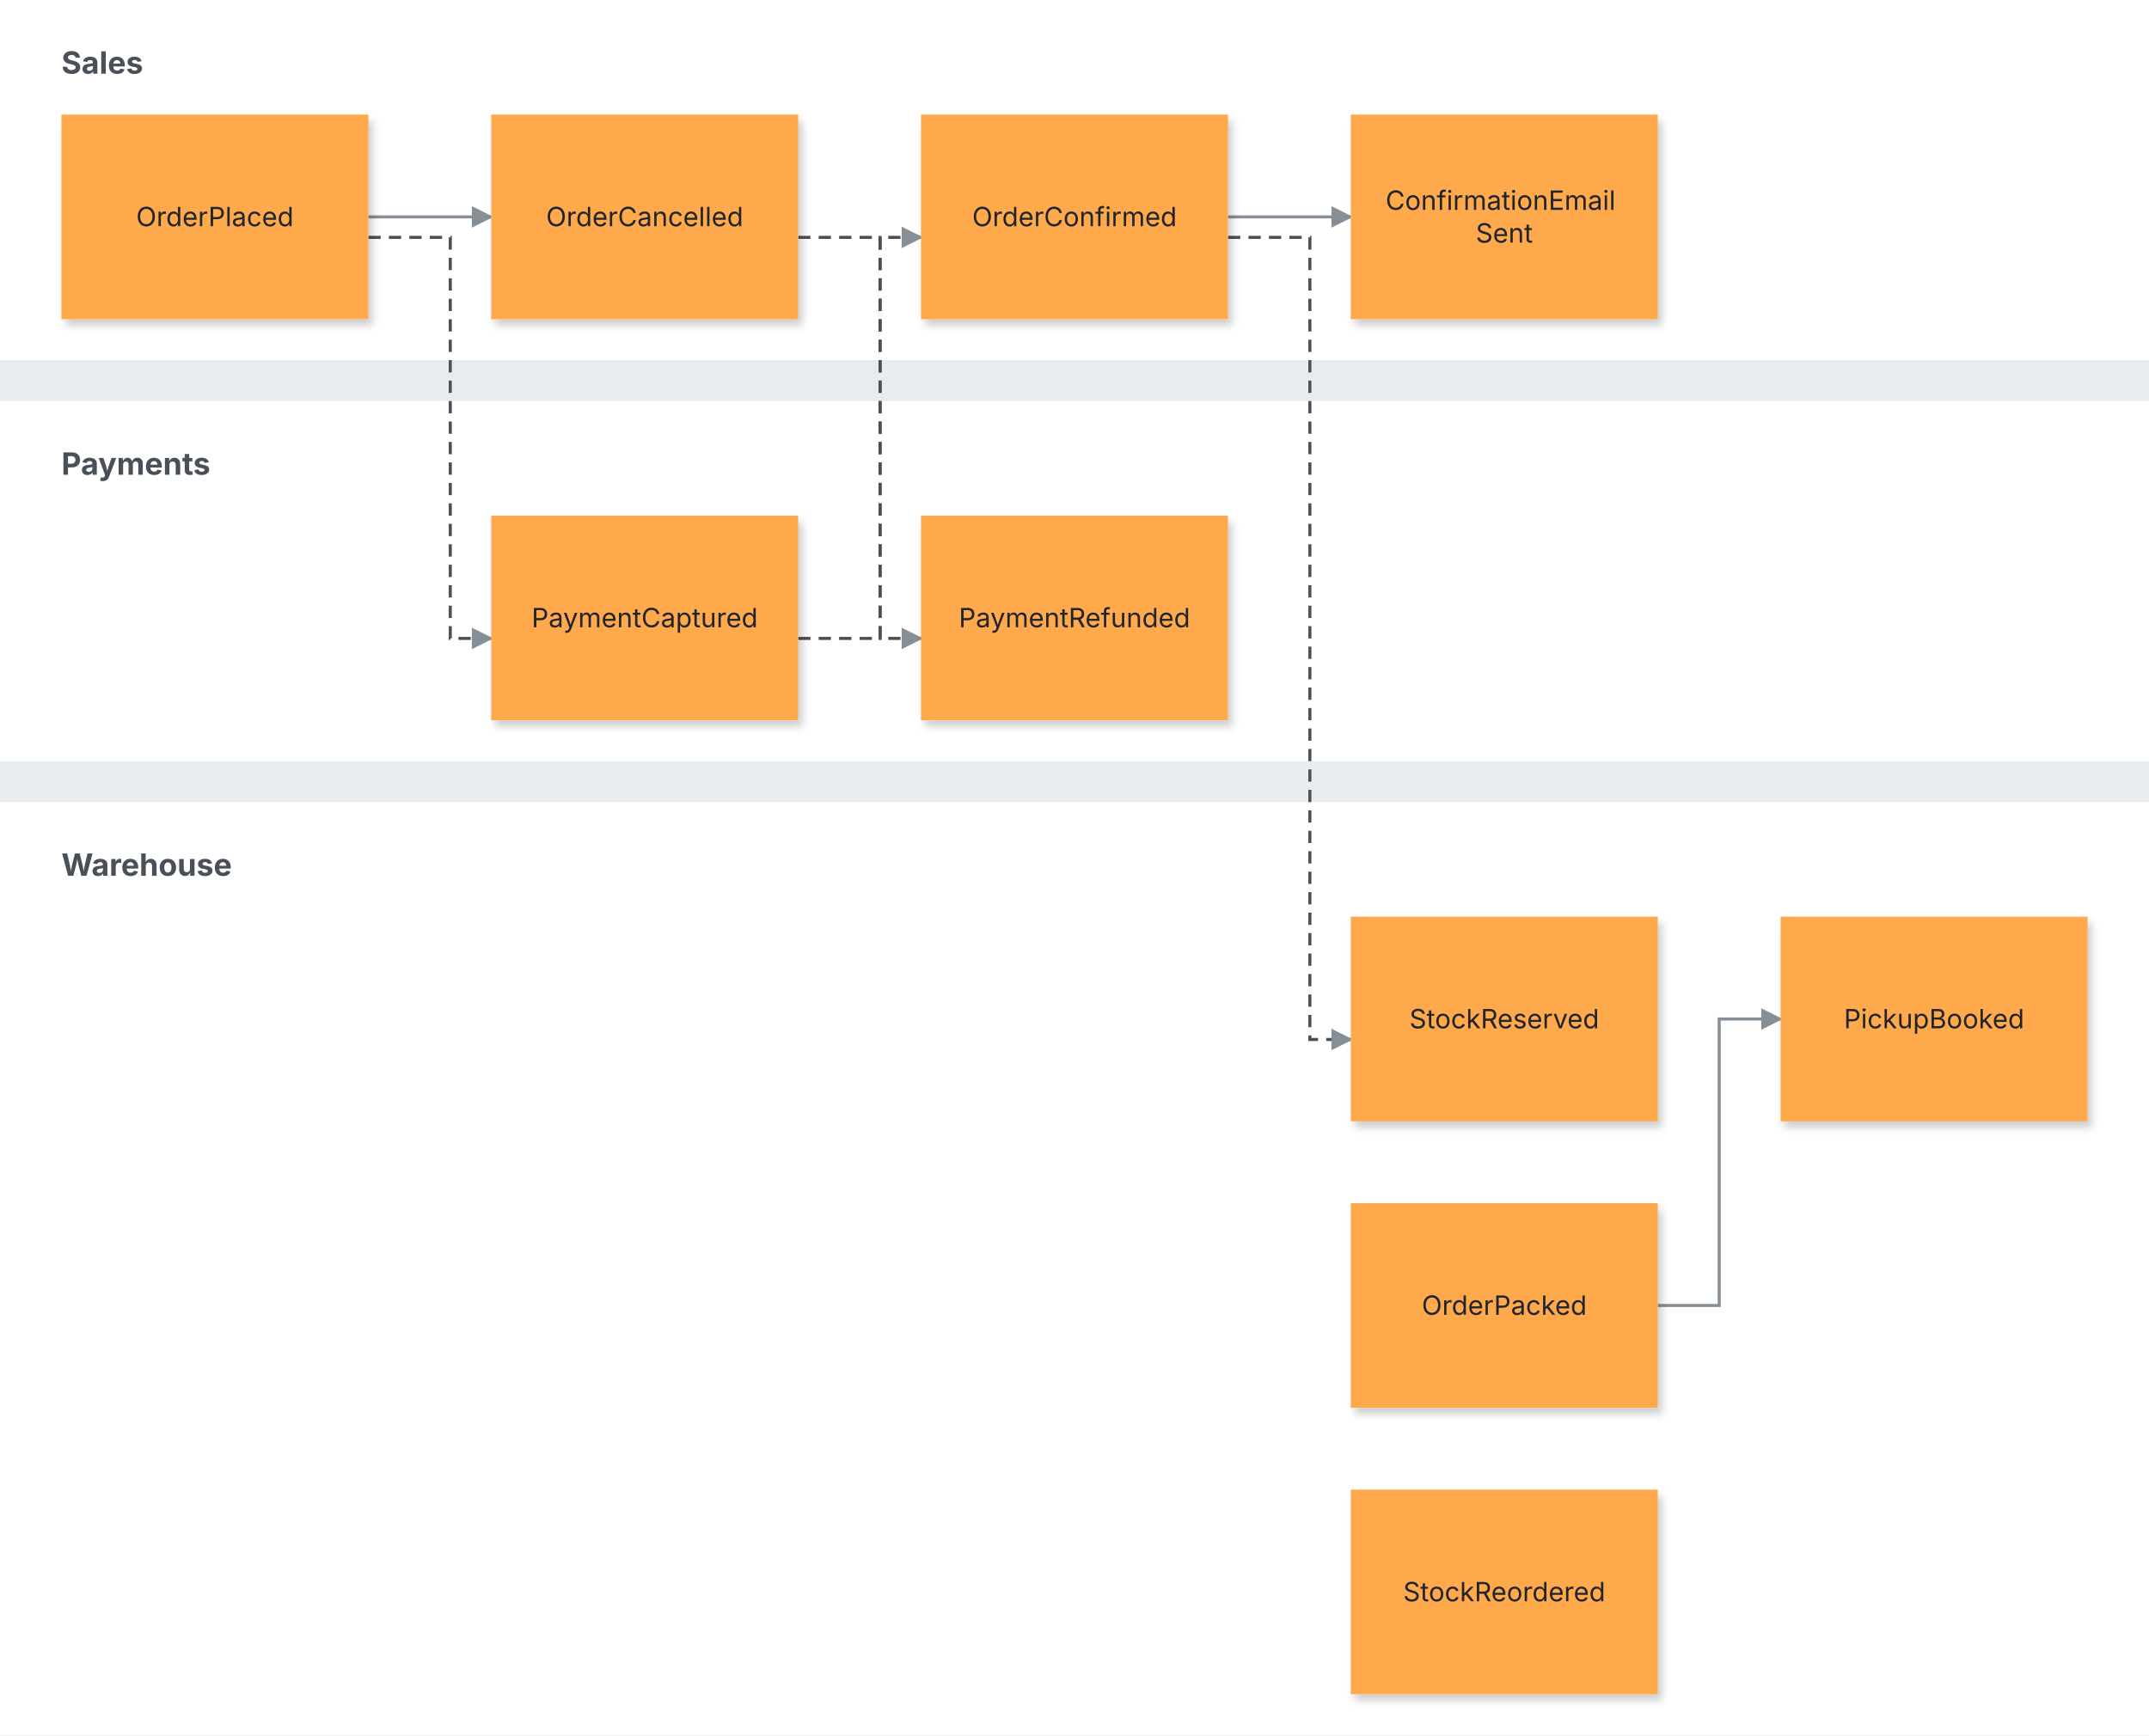
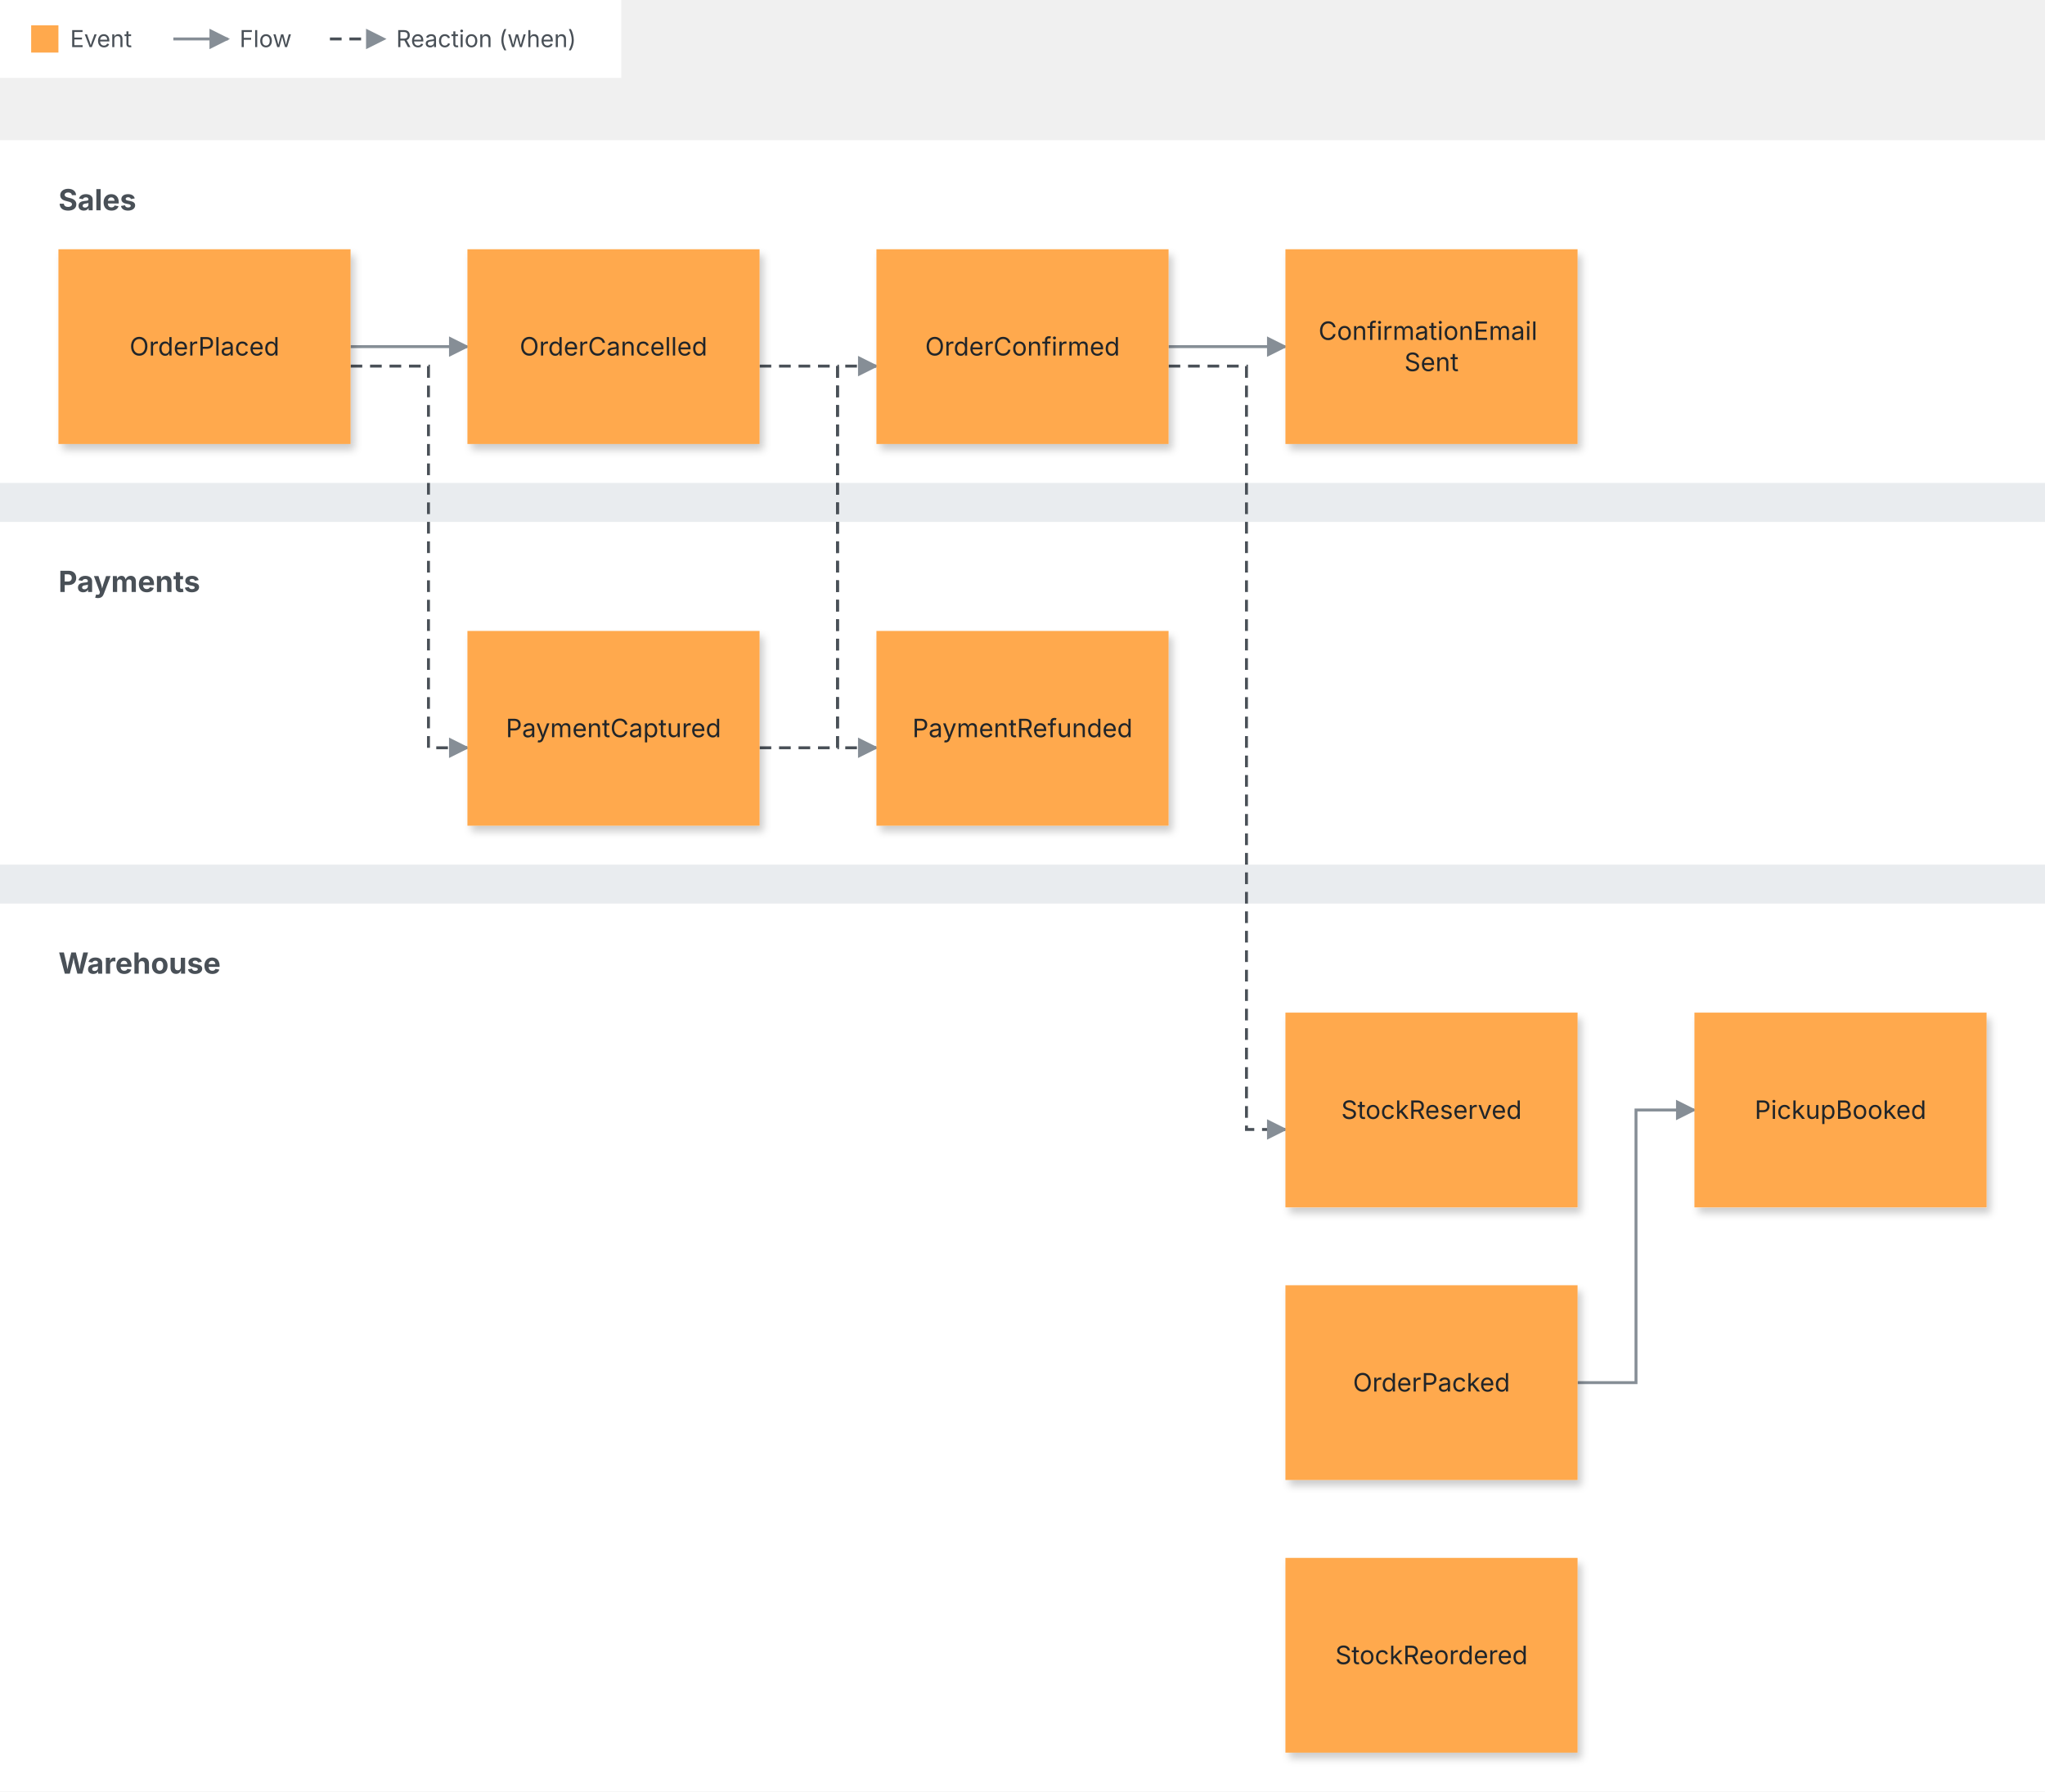
- <svg xmlns="http://www.w3.org/2000/svg" width="1050" height="848" viewBox="0 0 1050 848" font-family="system-ui, -apple-system, sans-serif">
+ <svg xmlns="http://www.w3.org/2000/svg" width="1050" height="920" viewBox="0 0 1050 920" font-family="system-ui, -apple-system, sans-serif">
  <defs>
    <marker id="arrow" viewBox="0 0 10 10" refX="9" refY="5" markerWidth="7" markerHeight="7" orient="auto-start-reverse">
      <path d="M0 0 L10 5 L0 10 z" fill="#868e96" />
    </marker>
    <marker id="cancel" viewBox="0 0 10 10" refX="9" refY="5" markerWidth="7" markerHeight="7" orient="auto-start-reverse">
      <path d="M0 0 L10 5 L0 10 z" fill="#e03131" />
    </marker>
    <filter id="shadow" x="-10%" y="-10%" width="130%" height="130%">
      <feDropShadow dx="2" dy="3" stdDeviation="2" flood-opacity="0.2" />
    </filter>
  </defs>
-   <rect class="background" width="100%" height="100%" fill="#ffffff" />
-   <rect class="gap" x="0" y="176" width="1050" height="20" fill="#e9ecef" />
-   <rect class="gap" x="0" y="372" width="1050" height="20" fill="#e9ecef" />
-   <g class="lane" data-line="4">
-     <text x="30" y="36" font-size="15" font-weight="bold" fill="#495057">Sales</text>
+   <g class="legend">
+     <rect class="background" width="319" height="40" fill="#ffffff" />
+     <rect x="16" y="13" width="14" height="14" fill="#ffa94d" />
+     <text x="36" y="24.2" font-size="12" fill="#495057">Event</text>
+     <path class="arrow" d="M89 20 L117 20" fill="none" stroke="#868e96" stroke-width="1.5" marker-end="url(#arrow)" />
+     <text x="123" y="24.2" font-size="12" fill="#495057">Flow</text>
+     <path class="link" d="M169.4 20 L197.4 20" fill="none" stroke="#495057" stroke-width="1.5" stroke-dasharray="6 4" marker-end="url(#arrow)" />
+     <text x="203.4" y="24.2" font-size="12" fill="#495057">Reaction (when)</text>
  </g>
-   <g class="lane" data-line="18">
-     <text x="30" y="232" font-size="15" font-weight="bold" fill="#495057">Payments</text>
-   </g>
-   <g class="lane" data-line="27">
-     <text x="30" y="428" font-size="15" font-weight="bold" fill="#495057">Warehouse</text>
-   </g>
-   <path class="arrow" d="M180 106 L240 106" fill="none" stroke="#868e96" stroke-width="1.5" marker-end="url(#arrow)" />
-   <path class="arrow" d="M600 106 L660 106" fill="none" stroke="#868e96" stroke-width="1.5" marker-end="url(#arrow)" />
-   <path class="arrow" d="M810 638 L840 638 L840 498 L870 498" fill="none" stroke="#868e96" stroke-width="1.5" marker-end="url(#arrow)" />
-   <path class="link" d="M390 312 L430 312 L430 116 L450 116" fill="none" stroke="#495057" stroke-width="1.5" stroke-dasharray="6 4" marker-end="url(#arrow)" />
-   <path class="link" d="M180 116 L220 116 L220 312 L240 312" fill="none" stroke="#495057" stroke-width="1.5" stroke-dasharray="6 4" marker-end="url(#arrow)" />
-   <path class="link" d="M390 116 L430 116 L430 312 L450 312" fill="none" stroke="#495057" stroke-width="1.5" stroke-dasharray="6 4" marker-end="url(#arrow)" />
-   <path class="link" d="M600 116 L640 116 L640 508 L660 508" fill="none" stroke="#495057" stroke-width="1.5" stroke-dasharray="6 4" marker-end="url(#arrow)" />
-   <g class="event" data-line="7">
-     <rect x="30" y="56" width="150" height="100" fill="#ffa94d" filter="url(#shadow)" />
-     <text x="105" y="110.55" text-anchor="middle" font-size="13" fill="#212529">
-       <tspan x="105" dy="0">OrderPlaced</tspan>
-     </text>
-   </g>
-   <g class="event" data-line="9">
-     <rect x="240" y="56" width="150" height="100" fill="#ffa94d" filter="url(#shadow)" />
-     <text x="315" y="110.55" text-anchor="middle" font-size="13" fill="#212529">
-       <tspan x="315" dy="0">OrderCancelled</tspan>
-     </text>
-   </g>
-   <g class="event" data-line="15">
-     <rect x="450" y="56" width="150" height="100" fill="#ffa94d" filter="url(#shadow)" />
-     <text x="525" y="110.55" text-anchor="middle" font-size="13" fill="#212529">
-       <tspan x="525" dy="0">OrderConfirmed</tspan>
-     </text>
-   </g>
-   <g class="event" data-line="16">
-     <rect x="660" y="56" width="150" height="100" fill="#ffa94d" filter="url(#shadow)" />
-     <text x="735" y="102.55" text-anchor="middle" font-size="13" fill="#212529">
-       <tspan x="735" dy="0">ConfirmationEmail</tspan>
-       <tspan x="735" dy="16">Sent</tspan>
-     </text>
-   </g>
-   <g class="event" data-line="20">
-     <rect x="240" y="252" width="150" height="100" fill="#ffa94d" filter="url(#shadow)" />
-     <text x="315" y="306.55" text-anchor="middle" font-size="13" fill="#212529">
-       <tspan x="315" dy="0">PaymentCaptured</tspan>
-     </text>
-   </g>
-   <g class="event" data-line="24">
-     <rect x="450" y="252" width="150" height="100" fill="#ffa94d" filter="url(#shadow)" />
-     <text x="525" y="306.55" text-anchor="middle" font-size="13" fill="#212529">
-       <tspan x="525" dy="0">PaymentRefunded</tspan>
-     </text>
-   </g>
-   <g class="event" data-line="29">
-     <rect x="660" y="448" width="150" height="100" fill="#ffa94d" filter="url(#shadow)" />
-     <text x="735" y="502.55" text-anchor="middle" font-size="13" fill="#212529">
-       <tspan x="735" dy="0">StockReserved</tspan>
-     </text>
-   </g>
-   <g class="event" data-line="32">
-     <rect x="660" y="588" width="150" height="100" fill="#ffa94d" filter="url(#shadow)" />
-     <text x="735" y="642.55" text-anchor="middle" font-size="13" fill="#212529">
-       <tspan x="735" dy="0">OrderPacked</tspan>
-     </text>
-   </g>
-   <g class="event" data-line="33">
-     <rect x="870" y="448" width="150" height="100" fill="#ffa94d" filter="url(#shadow)" />
-     <text x="945" y="502.55" text-anchor="middle" font-size="13" fill="#212529">
-       <tspan x="945" dy="0">PickupBooked</tspan>
-     </text>
-   </g>
-   <g class="event" data-line="35">
-     <rect x="660" y="728" width="150" height="100" fill="#ffa94d" filter="url(#shadow)" />
-     <text x="735" y="782.55" text-anchor="middle" font-size="13" fill="#212529">
-       <tspan x="735" dy="0">StockReordered</tspan>
-     </text>
+   <g transform="translate(0 72)">
+     <rect class="background" width="1050" height="848" fill="#ffffff" />
+     <rect class="gap" x="0" y="176" width="1050" height="20" fill="#e9ecef" />
+     <rect class="gap" x="0" y="372" width="1050" height="20" fill="#e9ecef" />
+     <g class="lane" data-line="4">
+       <text x="30" y="36" font-size="15" font-weight="bold" fill="#495057">Sales</text>
+     </g>
+     <g class="lane" data-line="18">
+       <text x="30" y="232" font-size="15" font-weight="bold" fill="#495057">Payments</text>
+     </g>
+     <g class="lane" data-line="27">
+       <text x="30" y="428" font-size="15" font-weight="bold" fill="#495057">Warehouse</text>
+     </g>
+     <path class="arrow" d="M180 106 L240 106" fill="none" stroke="#868e96" stroke-width="1.5" marker-end="url(#arrow)" />
+     <path class="arrow" d="M600 106 L660 106" fill="none" stroke="#868e96" stroke-width="1.5" marker-end="url(#arrow)" />
+     <path class="arrow" d="M810 638 L840 638 L840 498 L870 498" fill="none" stroke="#868e96" stroke-width="1.5" marker-end="url(#arrow)" />
+     <path class="link" d="M390 312 L430 312 L430 116 L450 116" fill="none" stroke="#495057" stroke-width="1.5" stroke-dasharray="6 4" marker-end="url(#arrow)" />
+     <path class="link" d="M180 116 L220 116 L220 312 L240 312" fill="none" stroke="#495057" stroke-width="1.5" stroke-dasharray="6 4" marker-end="url(#arrow)" />
+     <path class="link" d="M390 116 L430 116 L430 312 L450 312" fill="none" stroke="#495057" stroke-width="1.5" stroke-dasharray="6 4" marker-end="url(#arrow)" />
+     <path class="link" d="M600 116 L640 116 L640 508 L660 508" fill="none" stroke="#495057" stroke-width="1.5" stroke-dasharray="6 4" marker-end="url(#arrow)" />
+     <g class="event" data-line="7">
+       <rect x="30" y="56" width="150" height="100" fill="#ffa94d" filter="url(#shadow)" />
+       <text x="105" y="110.55" text-anchor="middle" font-size="13" fill="#212529">
+         <tspan x="105" dy="0">OrderPlaced</tspan>
+       </text>
+     </g>
+     <g class="event" data-line="9">
+       <rect x="240" y="56" width="150" height="100" fill="#ffa94d" filter="url(#shadow)" />
+       <text x="315" y="110.55" text-anchor="middle" font-size="13" fill="#212529">
+         <tspan x="315" dy="0">OrderCancelled</tspan>
+       </text>
+     </g>
+     <g class="event" data-line="15">
+       <rect x="450" y="56" width="150" height="100" fill="#ffa94d" filter="url(#shadow)" />
+       <text x="525" y="110.55" text-anchor="middle" font-size="13" fill="#212529">
+         <tspan x="525" dy="0">OrderConfirmed</tspan>
+       </text>
+     </g>
+     <g class="event" data-line="16">
+       <rect x="660" y="56" width="150" height="100" fill="#ffa94d" filter="url(#shadow)" />
+       <text x="735" y="102.55" text-anchor="middle" font-size="13" fill="#212529">
+         <tspan x="735" dy="0">ConfirmationEmail</tspan>
+         <tspan x="735" dy="16">Sent</tspan>
+       </text>
+     </g>
+     <g class="event" data-line="20">
+       <rect x="240" y="252" width="150" height="100" fill="#ffa94d" filter="url(#shadow)" />
+       <text x="315" y="306.55" text-anchor="middle" font-size="13" fill="#212529">
+         <tspan x="315" dy="0">PaymentCaptured</tspan>
+       </text>
+     </g>
+     <g class="event" data-line="24">
+       <rect x="450" y="252" width="150" height="100" fill="#ffa94d" filter="url(#shadow)" />
+       <text x="525" y="306.55" text-anchor="middle" font-size="13" fill="#212529">
+         <tspan x="525" dy="0">PaymentRefunded</tspan>
+       </text>
+     </g>
+     <g class="event" data-line="29">
+       <rect x="660" y="448" width="150" height="100" fill="#ffa94d" filter="url(#shadow)" />
+       <text x="735" y="502.55" text-anchor="middle" font-size="13" fill="#212529">
+         <tspan x="735" dy="0">StockReserved</tspan>
+       </text>
+     </g>
+     <g class="event" data-line="32">
+       <rect x="660" y="588" width="150" height="100" fill="#ffa94d" filter="url(#shadow)" />
+       <text x="735" y="642.55" text-anchor="middle" font-size="13" fill="#212529">
+         <tspan x="735" dy="0">OrderPacked</tspan>
+       </text>
+     </g>
+     <g class="event" data-line="33">
+       <rect x="870" y="448" width="150" height="100" fill="#ffa94d" filter="url(#shadow)" />
+       <text x="945" y="502.55" text-anchor="middle" font-size="13" fill="#212529">
+         <tspan x="945" dy="0">PickupBooked</tspan>
+       </text>
+     </g>
+     <g class="event" data-line="35">
+       <rect x="660" y="728" width="150" height="100" fill="#ffa94d" filter="url(#shadow)" />
+       <text x="735" y="782.55" text-anchor="middle" font-size="13" fill="#212529">
+         <tspan x="735" dy="0">StockReordered</tspan>
+       </text>
+     </g>
  </g>
</svg>
